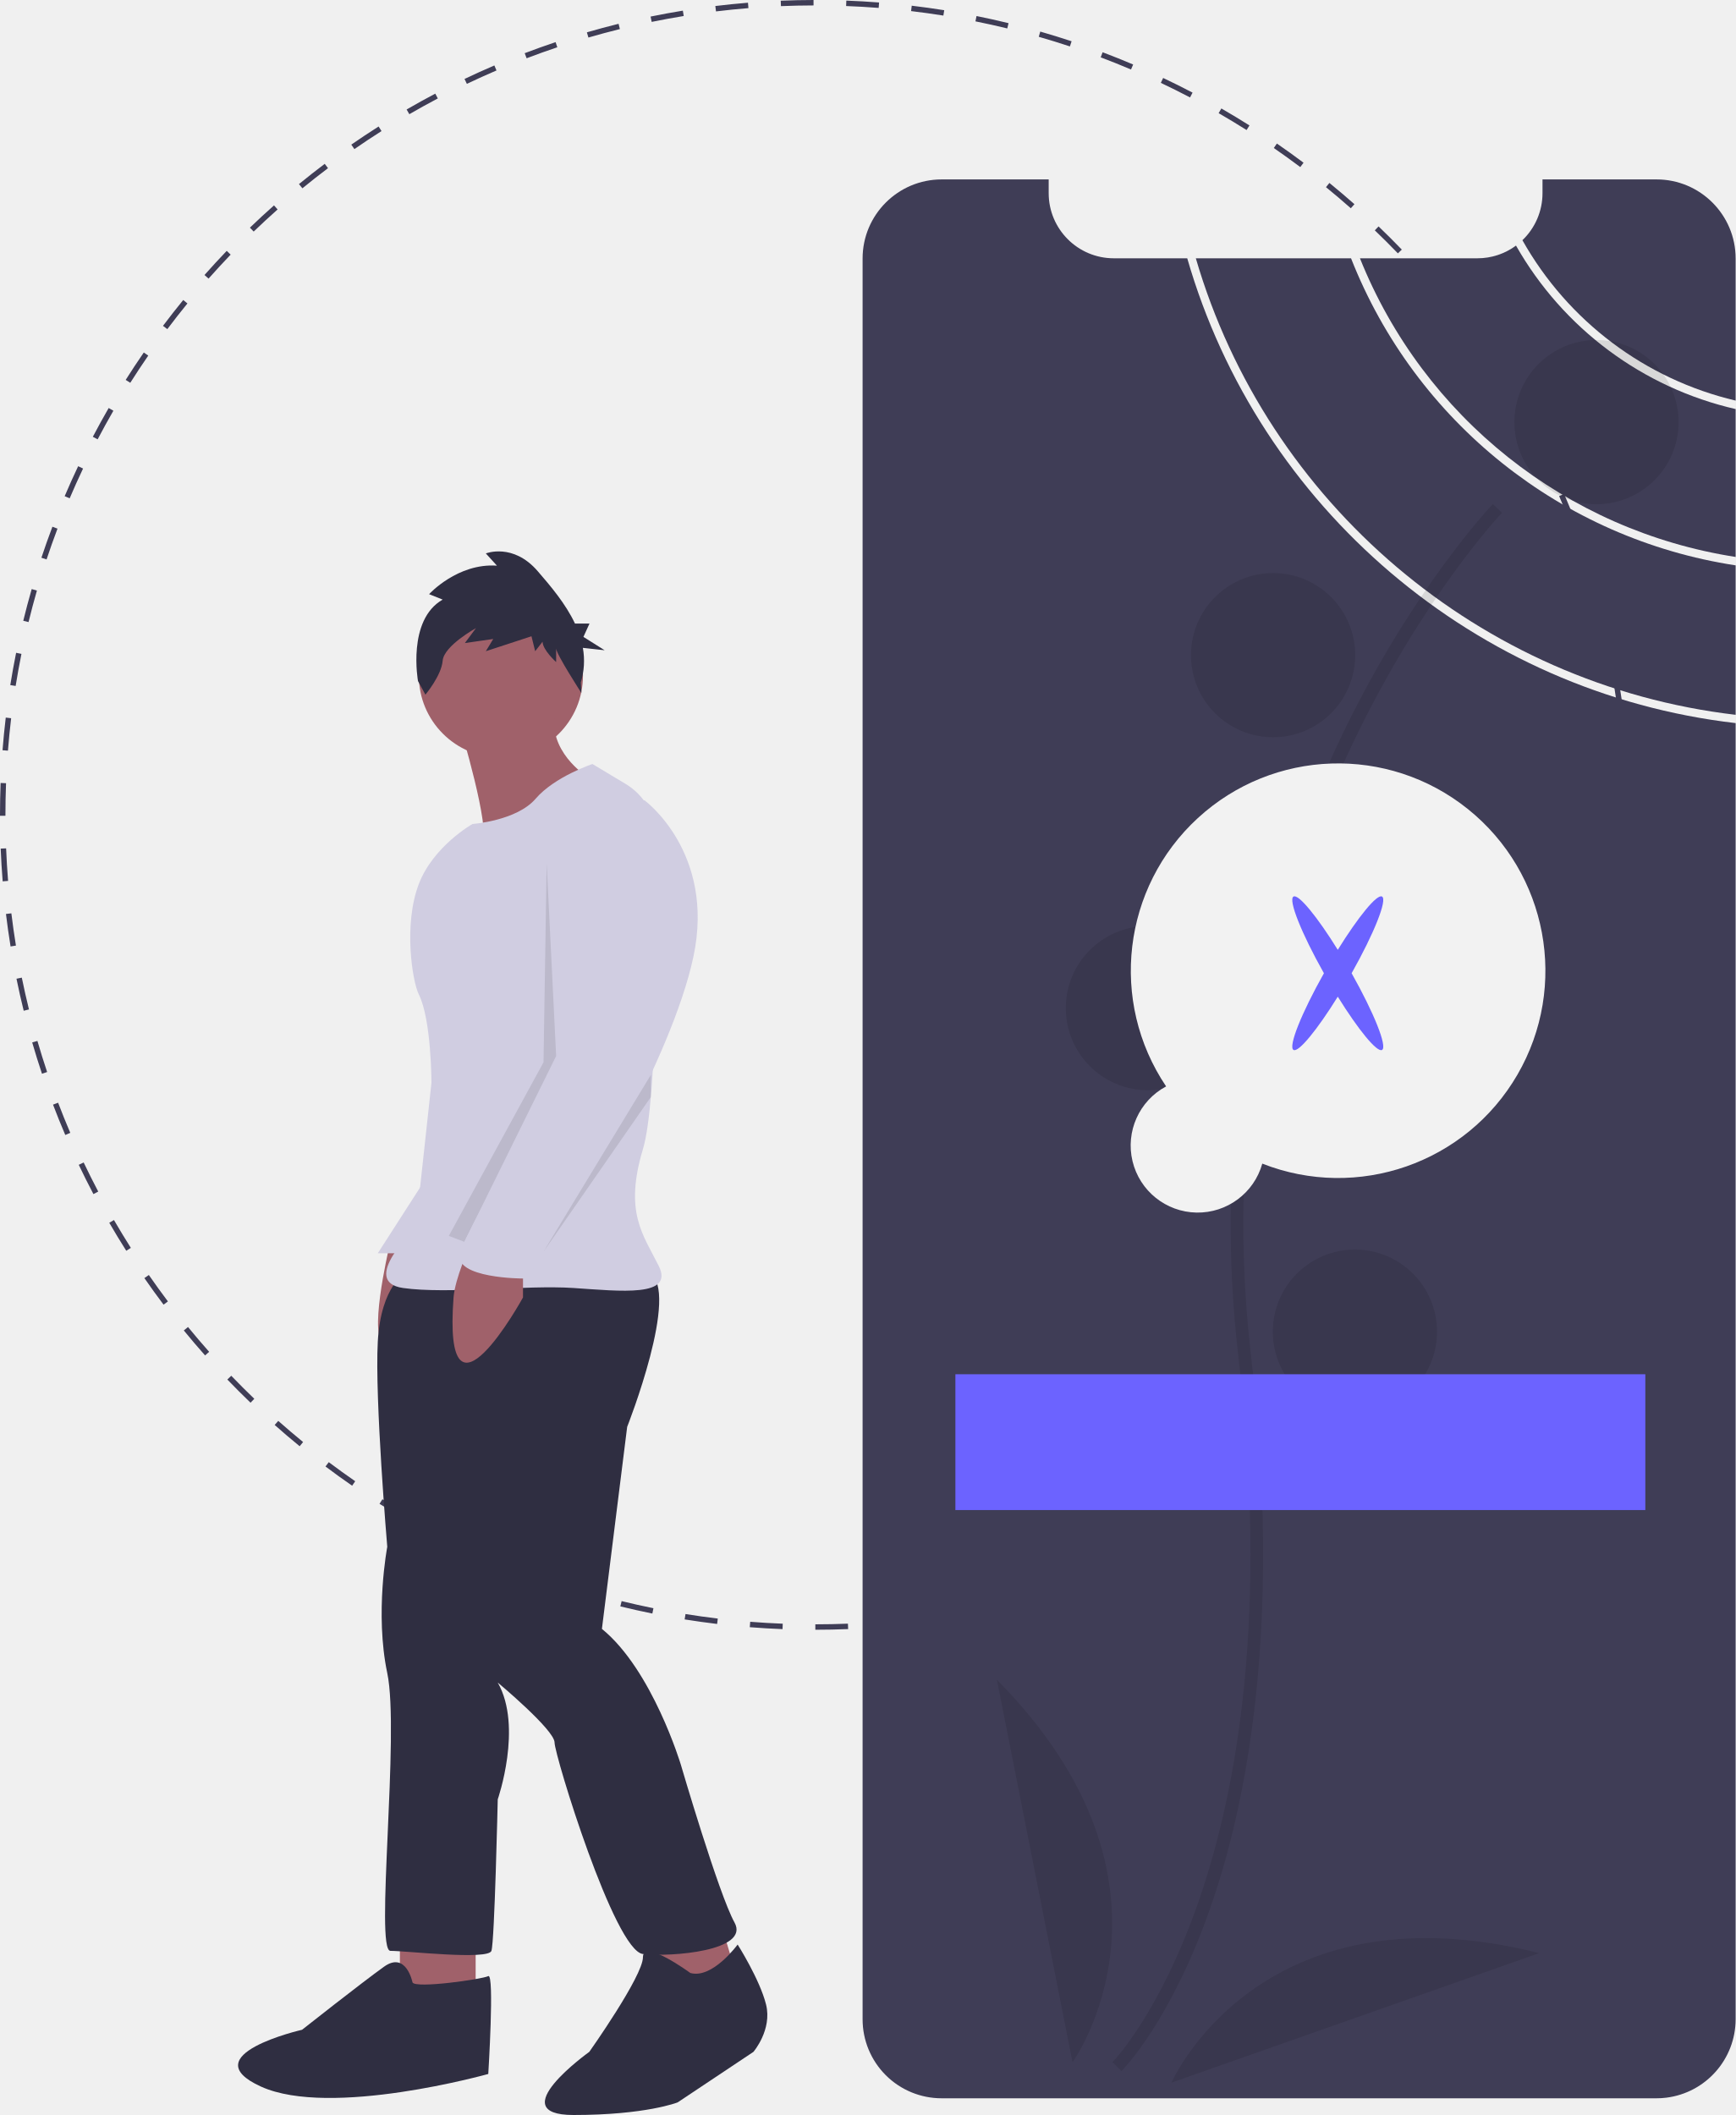
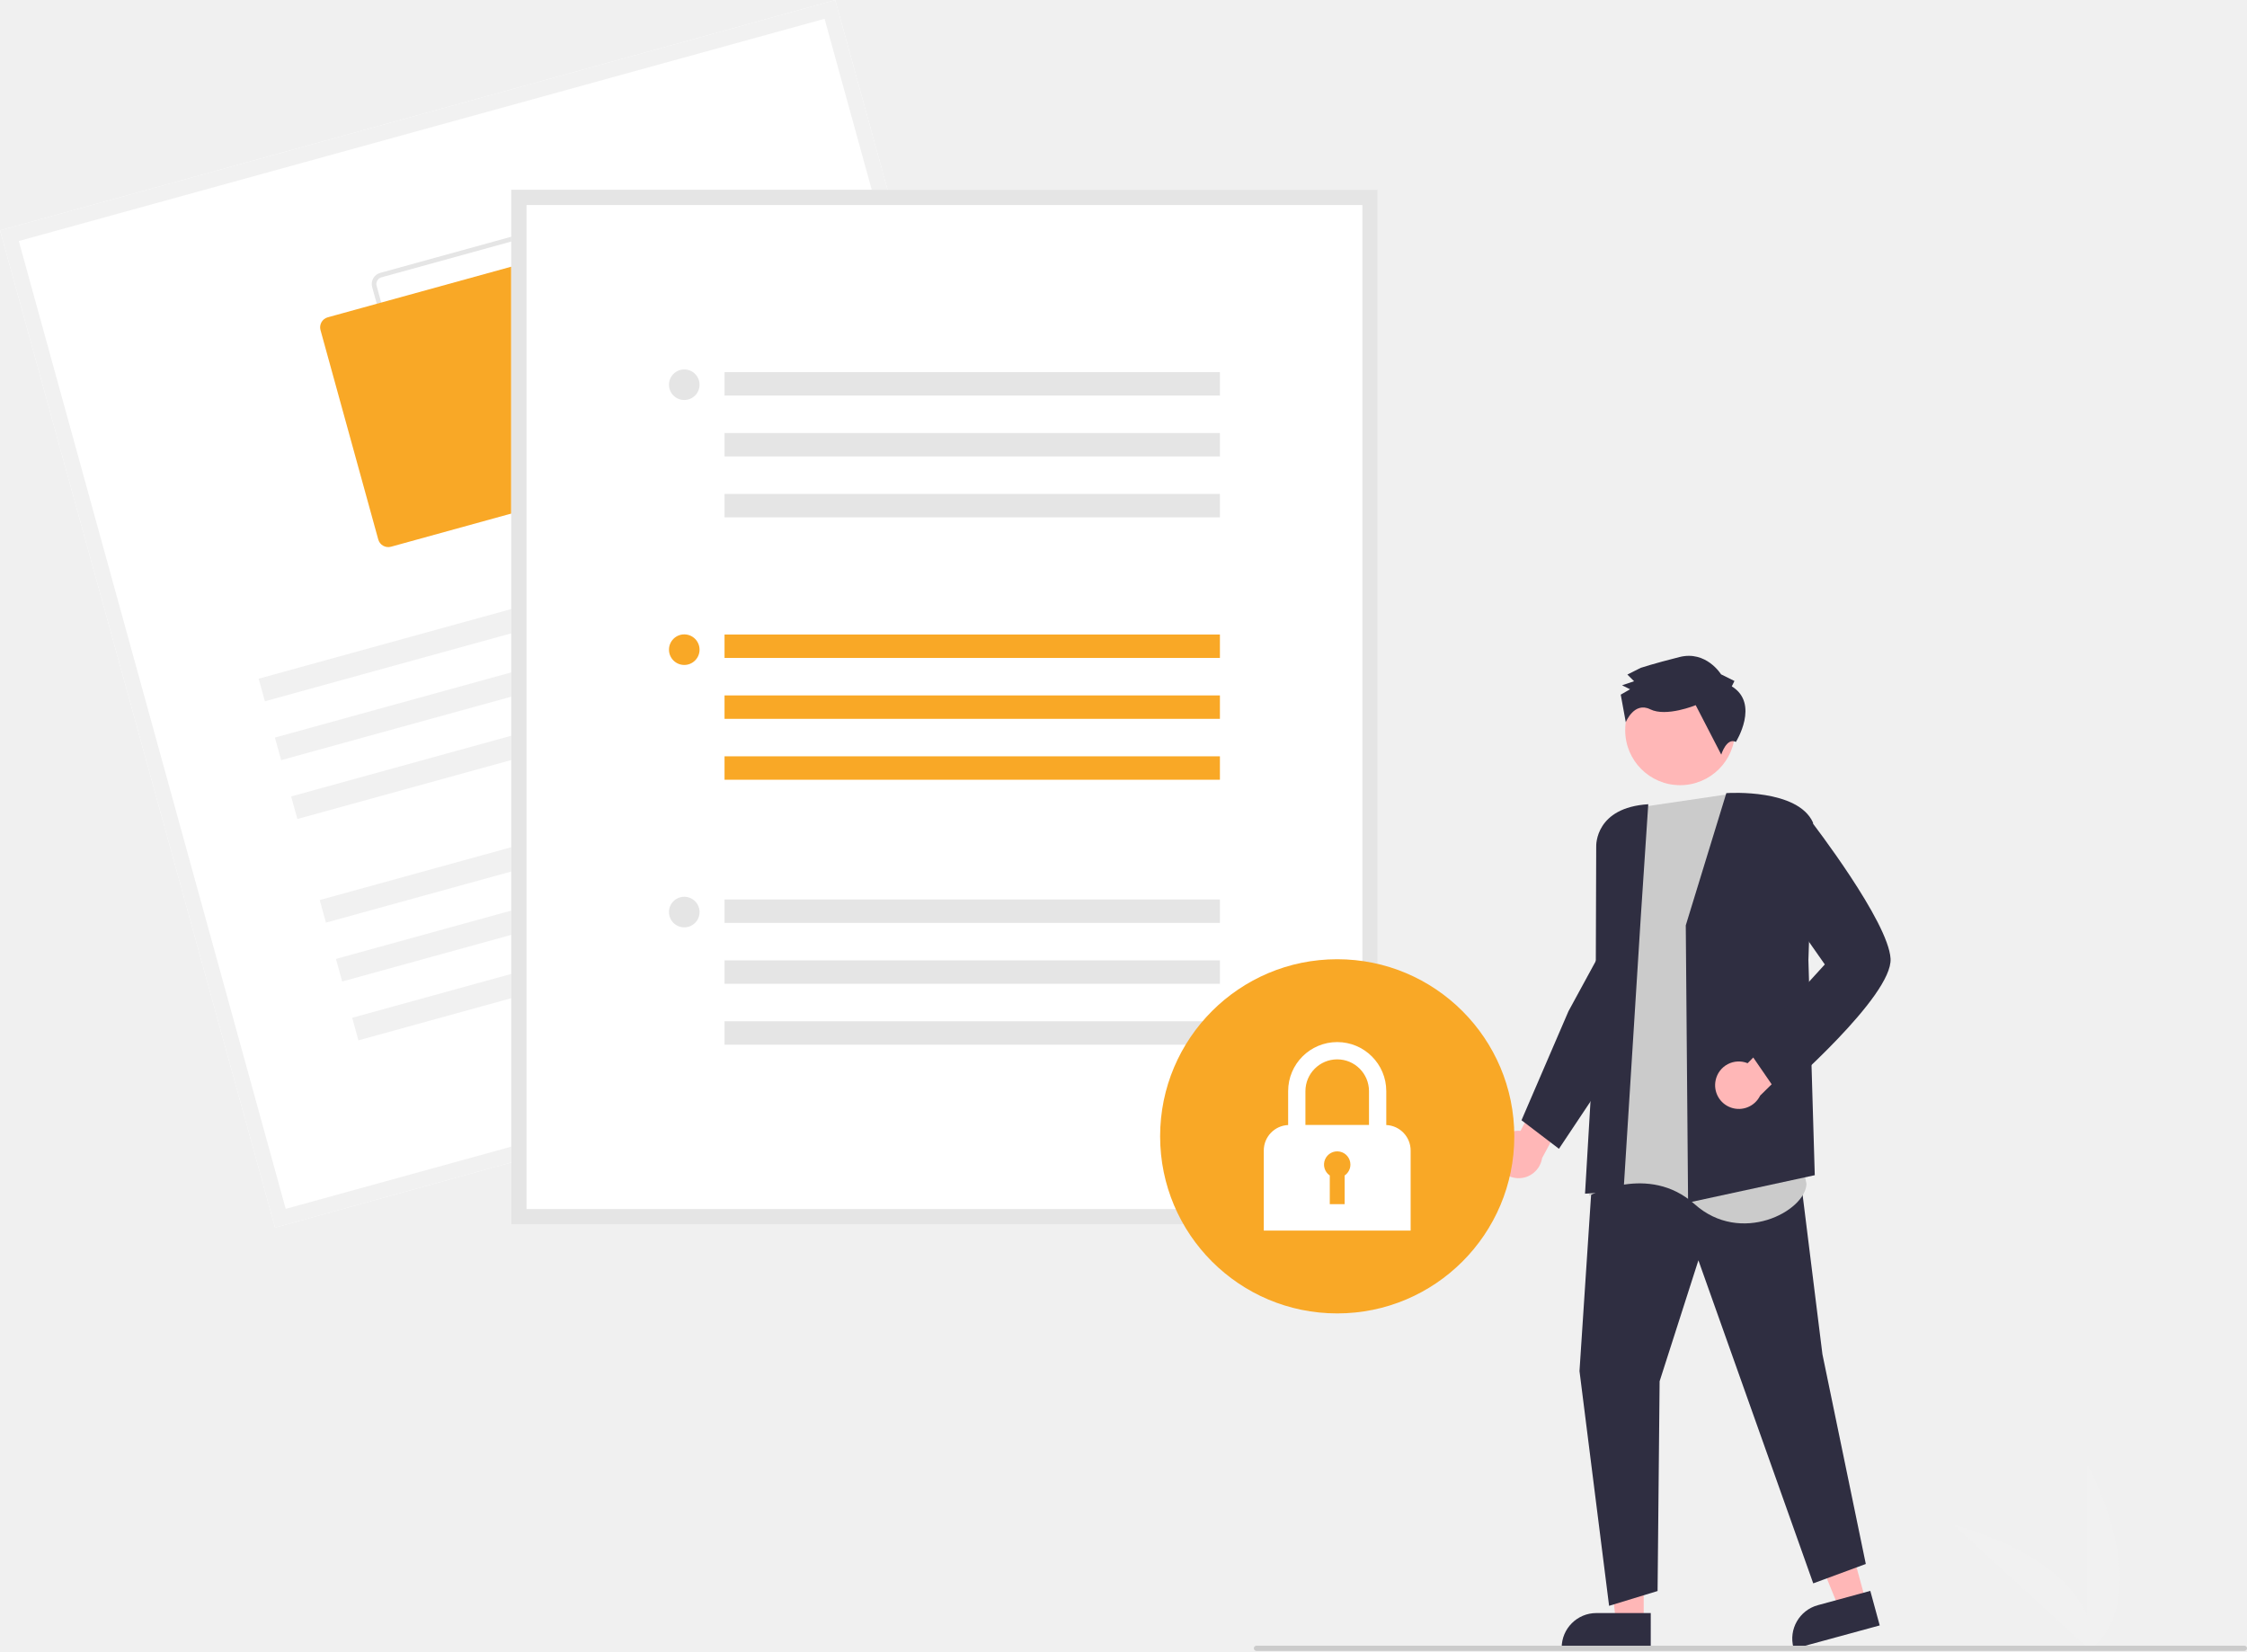
- <svg xmlns="http://www.w3.org/2000/svg" id="b7b1ce3f-9371-481d-b4de-9356facff7dd" data-name="Layer 1" width="638.975" height="778.645" viewBox="0 0 638.975 778.645">
-   <path d="M580.679,660.677l-0-2c3.977-.001,8.013-.083,11.999-.242l.08,1.998C588.745,660.594,584.682,660.676,580.679,660.677Zm-12.075-.231c-3.998-.156-8.055-.396-12.057-.711l.157-1.994c3.976.314,8.006.552,11.978.707Zm36.21-.737-.159-1.994c3.969-.317,7.985-.721,11.938-1.198l.24,1.986C612.854,658.983,608.81,659.388,604.814,659.708Zm-60.287-1.166c-3.988-.478-8.012-1.041-11.962-1.675l.317-1.975c3.923.63,7.921,1.189,11.882,1.663Zm84.265-1.729-.319-1.975c3.922-.634,7.894-1.359,11.803-2.154l.398,1.959C636.739,655.446,632.741,656.175,628.792,656.814Zm-108.112-2.103c-3.936-.797-7.902-1.685-11.789-2.636l.476-1.943c3.861.946,7.8,1.827,11.709,2.618Zm131.781-2.717-.479-1.941c3.873-.953,7.772-1.997,11.59-3.104l.557,1.922C660.284,649.985,656.359,651.035,652.461,651.994Zm-155.242-3.03c-3.856-1.113-7.738-2.318-11.536-3.582l.632-1.898c3.773,1.256,7.628,2.453,11.459,3.559Zm178.441-3.689-.634-1.896c3.775-1.262,7.577-2.618,11.301-4.033l.711,1.869C683.289,642.639,679.461,644.005,675.66,645.275Zm-201.39-3.952c-3.752-1.422-7.531-2.941-11.233-4.519l.784-1.84c3.677,1.566,7.432,3.076,11.159,4.487Zm223.94-4.612-.785-1.84c3.656-1.562,7.327-3.217,10.91-4.921l.859,1.807C705.587,633.471,701.891,635.138,698.21,636.71Zm-246.212-4.875c-3.633-1.725-7.275-3.545-10.825-5.411l.931-1.77c3.526,1.853,7.143,3.661,10.751,5.374Zm267.977-5.475-.932-1.77c3.522-1.854,7.051-3.802,10.486-5.789l1.002,1.73C727.072,622.533,723.521,624.494,719.975,626.361Zm-289.395-5.779c-3.485-2.015-6.966-4.122-10.347-6.264l1.07-1.689c3.357,2.127,6.815,4.221,10.277,6.223Zm310.269-6.299-1.07-1.689c3.353-2.124,6.715-4.35,9.993-6.616l1.137,1.645C747.609,609.904,744.224,612.145,740.849,614.283Zm-330.699-6.638c-3.307-2.285-6.606-4.664-9.805-7.071l1.202-1.598c3.178,2.391,6.455,4.754,9.74,7.024Zm350.547-7.084-1.203-1.598c3.171-2.385,6.346-4.874,9.437-7.399l1.266,1.549C767.084,595.655,763.888,598.16,760.696,600.561Zm-369.864-7.446c-3.105-2.537-6.201-5.172-9.203-7.832l1.326-1.496c2.982,2.642,6.058,5.26,9.142,7.779Zm388.558-7.827-1.326-1.496c2.979-2.641,5.946-5.378,8.817-8.135l1.385,1.443C785.377,579.874,782.391,582.629,779.391,585.287Zm-406.641-8.196c-2.885-2.771-5.759-5.645-8.543-8.539l1.441-1.387c2.766,2.876,5.621,5.73,8.487,8.482Zm424.061-8.531-1.441-1.387c2.757-2.867,5.496-5.833,8.143-8.816l1.496,1.328C802.344,562.687,799.586,565.673,796.811,568.56ZM356.013,559.681c-2.667-3.006-5.301-6.099-7.831-9.192l1.549-1.266c2.512,3.073,5.129,6.146,7.778,9.13Zm456.832-9.194-1.549-1.266c2.527-3.09,5.021-6.268,7.414-9.444l1.598,1.203C817.9,544.178,815.388,547.376,812.845,550.487Zm-472.116-9.492c-2.41-3.2-4.788-6.491-7.066-9.783l1.645-1.139c2.263,3.271,4.625,6.54,7.019,9.719ZM827.385,531.178l-1.645-1.137c2.271-3.285,4.504-6.654,6.634-10.014l1.689,1.07C831.919,524.48,829.672,527.871,827.385,531.178ZM326.996,521.155c-2.143-3.379-4.248-6.849-6.255-10.313l1.73-1.002c1.994,3.441,4.085,6.888,6.213,10.244Zm513.338-10.399-1.73-1.002c2.002-3.46,3.956-7,5.809-10.521l1.77.932C844.318,503.708,842.35,507.272,840.334,510.755ZM314.908,500.285c-1.863-3.538-3.681-7.164-5.401-10.777l1.806-.859c1.709,3.589,3.515,7.19,5.365,10.705Zm536.691-10.942-1.807-.859c1.712-3.602,3.375-7.289,4.941-10.961l1.84.785C854.996,482.004,853.322,485.717,851.599,489.343ZM304.546,478.528c-1.575-3.684-3.093-7.441-4.511-11.17l1.869-.711c1.409,3.702,2.917,7.436,4.481,11.094Zm556.553-11.452-1.87-.709c1.418-3.741,2.777-7.555,4.038-11.333l1.896.633C863.895,459.471,862.527,463.309,861.099,467.075ZM295.968,455.983c-1.273-3.802-2.485-7.682-3.602-11.53l1.921-.557c1.109,3.822,2.313,7.676,3.578,11.452Zm572.785-11.853-1.922-.555c1.104-3.816,2.146-7.716,3.098-11.592l1.941.477C870.912,436.363,869.863,440.289,868.753,444.13ZM289.236,432.785c-.961-3.895-1.854-7.858-2.656-11.783l1.96-.4c.796,3.898,1.683,7.837,2.637,11.705Zm585.277-12.11-1.961-.398c.791-3.896,1.514-7.867,2.148-11.804l1.975.318C876.036,412.754,875.309,416.752,874.513,420.675ZM284.404,409.12c-.641-3.948-1.211-7.972-1.695-11.959l1.985-.24c.48,3.961,1.047,7.957,1.684,11.879Zm593.953-12.293-1.986-.238c.476-3.959.877-7.976,1.191-11.938l1.994.158C879.238,388.799,878.835,392.842,878.357,396.827ZM281.496,385.145c-.323-3.995-.569-8.051-.731-12.058l1.998-.081c.162,3.979.406,8.009.727,11.978ZM880.275,372.754l-1.998-.079c.156-3.985.236-8.021.236-11.997l-.001-.663h2l.001.658C880.513,364.679,880.433,368.741,880.275,372.754ZM282.512,361.01h-2l0-.336c0-3.901.076-7.853.226-11.739l1.998.077c-.148,3.861-.224,7.786-.224,11.666Zm595.736-12.988c-.165-3.971-.413-8.001-.739-11.977l1.994-.163c.327,4.002.577,8.059.743,12.057ZM283.437,337.034l-1.994-.156c.314-4.005.714-8.049,1.187-12.021l1.986.236C284.146,329.039,283.75,333.056,283.437,337.034Zm592.855-12.925c-.482-3.944-1.053-7.94-1.697-11.877l1.975-.323c.647,3.963,1.223,7.986,1.707,11.958Zm-590.02-10.898-1.975-.316c.634-3.96,1.357-7.959,2.15-11.886l1.96.396C287.62,305.304,286.902,309.277,286.272,313.211Zm586.147-12.779c-.803-3.908-1.694-7.845-2.65-11.702l1.941-.481c.963,3.883,1.86,7.847,2.668,11.781ZM291.019,289.693l-1.943-.475c.951-3.893,1.996-7.82,3.105-11.675l1.922.553C293.001,281.926,291.964,285.827,291.019,289.693ZM866.647,277.145c-1.113-3.82-2.32-7.672-3.59-11.449l1.896-.637c1.277,3.802,2.493,7.68,3.613,11.526ZM297.655,266.637l-1.898-.631c1.266-3.808,2.629-7.648,4.052-11.414l1.871.707C300.266,259.039,298.912,262.854,297.655,266.637ZM859.004,254.403c-1.421-3.72-2.933-7.451-4.493-11.09l1.838-.788c1.571,3.663,3.094,7.419,4.524,11.164ZM306.162,244.137l-1.841-.783c1.572-3.695,3.242-7.41,4.963-11.04l1.807.856C309.382,236.777,307.723,240.467,306.162,244.137Zm543.409-11.728c-1.712-3.585-3.521-7.185-5.376-10.699l1.768-.934c1.869,3.538,3.69,7.162,5.413,10.771Zm-533.111-9.995-1.771-.929c1.864-3.553,3.828-7.119,5.836-10.598l1.732,1C320.263,215.344,318.312,218.886,316.461,222.415Zm521.928-11.181c-2-3.443-4.094-6.887-6.225-10.238l1.688-1.073c2.146,3.374,4.253,6.841,6.267,10.307Zm-509.915-9.626-1.69-1.069c2.146-3.392,4.389-6.786,6.668-10.087l1.646,1.136C332.834,194.867,330.606,198.238,328.474,201.608ZM825.53,191.013c-2.269-3.269-4.634-6.537-7.029-9.71l1.596-1.205c2.412,3.195,4.793,6.484,7.076,9.776Zm-483.414-9.17-1.599-1.201c2.41-3.208,4.917-6.409,7.452-9.516l1.55,1.265C347.002,175.476,344.511,178.657,342.117,181.843Zm468.969-9.964c-2.522-3.078-5.144-6.146-7.788-9.121l1.494-1.329c2.663,2.995,5.301,6.084,7.841,9.183Zm-453.791-8.634-1.497-1.325c2.655-3,5.41-5.989,8.187-8.885l1.443,1.385C362.67,157.295,359.933,160.265,357.295,163.244Zm437.854-9.292c-2.768-2.872-5.626-5.722-8.497-8.473l1.384-1.444c2.89,2.77,5.768,5.639,8.553,8.53ZM373.906,145.928l-1.387-1.441c2.886-2.777,5.87-5.535,8.868-8.198l1.328,1.495C379.737,140.429,376.773,143.169,373.906,145.928Zm403.917-8.577c-2.988-2.642-6.067-5.256-9.15-7.77l1.264-1.55c3.104,2.53,6.203,5.162,9.211,7.822ZM391.841,130l-1.268-1.547c3.103-2.542,6.296-5.051,9.491-7.459l1.204,1.597C398.095,124.983,394.923,127.476,391.841,130Zm367.374-7.817c-3.19-2.395-6.471-4.754-9.747-7.014l1.135-1.646c3.299,2.275,6.601,4.65,9.813,7.061Zm-348.231-6.618-1.14-1.644c3.297-2.285,6.679-4.529,10.053-6.672l1.072,1.688C417.618,111.066,414.258,113.296,410.984,115.565Zm328.459-7.015c-3.372-2.13-6.832-4.219-10.285-6.21l1-1.732c3.475,2.004,6.958,4.107,10.354,6.251ZM431.211,102.72l-1.003-1.73c3.458-2.005,7.008-3.97,10.55-5.839l.934,1.769C438.172,98.776,434.646,100.727,431.211,102.72Zm287.419-6.171c-3.532-1.851-7.151-3.655-10.758-5.362l.855-1.808c3.631,1.719,7.275,3.535,10.83,5.398Zm-266.238-5-.861-1.806c3.606-1.719,7.3-3.39,10.979-4.966l.787,1.838C459.644,88.18,455.974,89.84,452.392,91.549ZM696.903,86.263c-3.676-1.561-7.432-3.066-11.164-4.476l.707-1.871c3.757,1.418,7.539,2.935,11.238,4.506ZM474.391,82.128l-.712-1.869c3.742-1.427,7.568-2.797,11.372-4.073l.636,1.896C481.908,79.349,478.108,80.711,474.391,82.128Zm200.007-4.36c-3.779-1.253-7.636-2.446-11.463-3.545l.553-1.922c3.853,1.106,7.734,2.307,11.539,3.569Zm-177.26-3.271-.559-1.92c3.846-1.119,7.771-2.175,11.665-3.138l.48,1.941C504.857,72.338,500.958,73.387,497.138,74.497ZM651.338,71.145c-3.861-.942-7.802-1.818-11.712-2.605l.395-1.961c3.937.792,7.904,1.675,11.791,2.623ZM520.427,68.738l-.401-1.959c3.921-.803,7.918-1.537,11.88-2.183l.322,1.974C528.292,67.211,524.322,67.941,520.427,68.738Zm107.39-2.326c-3.933-.627-7.932-1.183-11.885-1.65l.235-1.986c3.979.471,8.005,1.03,11.964,1.662ZM544.107,64.879l-.242-1.985c3.979-.484,8.021-.895,12.017-1.219l.162,1.993C552.074,63.99,548.058,64.397,544.107,64.879Zm59.886-1.29c-3.965-.309-7.995-.542-11.979-.693l.076-1.999c4.01.152,8.066.387,12.058.698Zm-35.972-.655-.082-1.998c3.999-.165,8.062-.252,12.076-.259l.003,2C576.03,62.684,571.993,62.771,568.02,62.934Z" transform="translate(-280.5124 -60.67753)" fill="#3f3d56" />
-   <path d="M919.488,265.719v-54.44a125.247,125.247,0,0,1-80.859-60.189l-.001.001a23.789,23.789,0,0,1-14.22,4.68H781.179A178.549,178.549,0,0,0,919.488,265.719Z" transform="translate(-280.5124 -60.67753)" fill="#3f3d56" />
-   <path d="M919.488,208.159V155.861a29.121,29.121,0,0,0-29.13-29.13h-41.97v5.05a23.917,23.917,0,0,1-7.399,17.329A122.298,122.298,0,0,0,919.488,208.159Z" transform="translate(-280.5124 -60.67753)" fill="#3f3d56" />
-   <path d="M717.599,155.771H690.568a23.987,23.987,0,0,1-23.98-23.99v-5.05h-39.38a29.128,29.128,0,0,0-29.13,29.13v648.2a29.079,29.079,0,0,0,29.13,29.11h263.15a28.362,28.362,0,0,0,3.59-.22,29.146,29.146,0,0,0,25.54-28.89V326.889C823.779,315.798,744.029,247.509,717.599,155.771Z" transform="translate(-280.5124 -60.67753)" fill="#3f3d56" />
-   <path d="M777.899,155.771H720.759c26.301,90.039,104.68,157.028,198.729,168.068V268.819A181.668,181.668,0,0,1,777.899,155.771Z" transform="translate(-280.5124 -60.67753)" fill="#3f3d56" />
-   <path d="M693.367,823.15c.725-.72,17.928-18.142,32.511-59.48,13.378-37.926,26.878-104.061,15.213-203.762-22.1-188.876,91.228-309.247,92.377-310.441l-3.355-3.221c-.291.303-29.429,30.933-55.354,84.706a416.28,416.28,0,0,0-38.288,229.497C758.533,749.003,690.773,819.168,690.086,819.855Z" transform="translate(-280.5124 -60.67753)" opacity="0.1" />
-   <circle cx="587.753" cy="155.402" r="30.222" opacity="0.1" />
-   <circle cx="468.688" cy="241.199" r="30.222" opacity="0.1" />
-   <circle cx="514.279" cy="328.909" r="30.222" opacity="0.1" />
-   <circle cx="422.603" cy="371.139" r="30.222" opacity="0.1" />
-   <circle cx="498.814" cy="490.256" r="30.222" opacity="0.1" />
-   <path d="M675.366,819.9s47.006-65.102-27.84-140.81Z" transform="translate(-280.5124 -60.67753)" opacity="0.1" />
-   <path d="M711.794,827.405s32.127-73.591,135.385-47.681Z" transform="translate(-280.5124 -60.67753)" opacity="0.1" />
-   <rect x="351.73" y="505.935" width="254" height="50" fill="#6c63ff" />
-   <path d="M709.82,460.64a76.314,76.314,0,1,1,35.408,28.43A24.686,24.686,0,1,1,709.82,460.64Z" transform="translate(-280.5124 -60.67753)" fill="#f2f2f2" />
-   <path d="M789.316,390.749c-1.817-1.049-8.701,7.363-16.3,19.607-7.599-12.243-14.483-20.656-16.3-19.607-2.018,1.165,2.948,13.585,11.2,28.232-8.252,14.648-13.219,27.067-11.2,28.232,1.817,1.049,8.701-7.363,16.3-19.607,7.599,12.243,14.483,20.656,16.3,19.607,2.018-1.165-2.948-13.585-11.2-28.232C786.368,404.334,791.334,391.914,789.316,390.749Z" transform="translate(-280.5124 -60.67753)" fill="#6c63ff" />
-   <path d="M423.666,520.331s-8.135,34.862-1.162,34.862,20.918-16.269,20.918-16.269v-9.297Z" transform="translate(-280.5124 -60.67753)" fill="#a0616a" />
-   <polygon points="160.004 428.858 139.086 461.396 154.193 461.396 160.004 428.858" fill="#d0cde1" />
-   <rect x="147.221" y="712.406" width="27.89" height="23.242" fill="#a0616a" />
-   <polygon points="236.701 708.92 242.512 735.648 271.564 728.675 264.591 705.434 236.701 708.92" fill="#a0616a" />
-   <path d="M430.058,529.046s-9.297,4.648-10.459,25.566,3.486,75.535,3.486,75.535-4.648,24.404,0,46.483-4.648,102.263,1.162,102.263,36.025,3.486,37.187,0,2.324-55.78,2.324-55.78,9.297-26.728,0-42.997c0,0,20.918,17.431,20.918,22.08s22.08,76.698,32.538,77.86,39.511-1.162,33.7-11.621-19.755-58.104-19.755-58.104S520.7,675.469,502.107,660.362l9.297-74.373s19.755-49.97,8.135-56.942S430.058,529.046,430.058,529.046Z" transform="translate(-280.5124 -60.67753)" fill="#2f2e41" />
-   <circle cx="184.408" cy="248.735" r="30.214" fill="#a0616a" />
-   <path d="M449.813,328.006s11.621,38.349,8.135,42.997S495.134,345.437,495.134,345.437s-15.107-10.459-9.297-25.566Z" transform="translate(-280.5124 -60.67753)" fill="#a0616a" />
-   <path d="M498.62,341.951s-13.945,4.648-20.918,12.783-23.242,9.297-23.242,9.297S440.079,372.13,434.706,386.11c-5.727,14.899-2.398,35.877,0,40.673,4.648,9.297,4.648,32.538,4.648,32.538L433.544,512.777s-20.918,19.755-4.648,22.08,45.321-1.162,62.752,0,37.187,3.486,31.376-8.135-12.783-19.755-5.81-42.997c5.456-18.187,5.22-86.187,4.859-114.903A23.118,23.118,0,0,0,510.845,349.286Z" transform="translate(-280.5124 -60.67753)" fill="#d0cde1" />
-   <path d="M453.299,519.75s-5.287,11.64-5.81,18.593c-4.067,54.037,25.566,0,25.566,0v-9.297Z" transform="translate(-280.5124 -60.67753)" fill="#a0616a" />
-   <path d="M534.645,787.029s-17.431-12.783-17.431-5.81-19.755,34.862-19.755,34.862-32.538,23.242-5.81,23.242,38.349-4.648,38.349-4.648l27.89-18.593s6.973-8.135,4.648-17.431S552.076,776.57,552.076,776.57,542.78,789.353,534.645,787.029Z" transform="translate(-280.5124 -60.67753)" fill="#2f2e41" />
-   <path d="M432.382,790.515s-2.324-11.621-10.459-5.81-30.214,23.242-30.214,23.242-40.673,9.297-15.107,20.918,83.67-4.648,83.67-4.648,2.324-37.187,0-36.025S433.544,792.839,432.382,790.515Z" transform="translate(-280.5124 -60.67753)" fill="#2f2e41" />
-   <polygon points="201.258 317.879 204.744 388.766 170.963 457.185 165.233 455.005 200.096 391.09 201.258 317.879" opacity="0.1" />
-   <path d="M509.079,357.058l8.716-1.743s26.147,19.174,18.012,57.523-44.159,96.453-44.159,96.453-8.135,10.459-10.459,12.783-6.973,0-4.648,3.486-3.486,5.81-3.486,5.81-25.566,0-23.242-9.297,41.835-75.535,41.835-75.535l-5.81-61.59S481.189,354.734,509.079,357.058Z" transform="translate(-280.5124 -60.67753)" fill="#d0cde1" />
-   <polygon points="239.607 403.873 239.607 395.738 200.096 460.815 239.607 403.873" opacity="0.1" />
-   <path d="M443.481,281.423l-4.995-2s10.444-11.498,24.975-10.498l-4.087-4.499s9.99-3.999,19.072,6.499c4.774,5.519,10.298,12.006,13.741,19.313h5.349l-2.233,4.916,7.814,4.916-8.02-.883a27.202,27.202,0,0,1-.759,12.732l.215,3.886s-9.297-14.384-9.297-16.384v4.999s-4.995-4.499-4.995-7.499l-2.724,3.499-1.362-5.499-16.801,5.499,2.724-4.499-10.444,1.5,4.087-5.499s-11.806,6.499-12.26,11.998-6.357,12.498-6.357,12.498l-2.724-4.999S430.312,288.922,443.481,281.423Z" transform="translate(-280.5124 -60.67753)" fill="#2f2e41" />
+ <svg xmlns="http://www.w3.org/2000/svg" data-name="Layer 1" width="866.524" height="637.056" viewBox="0 0 866.524 637.056">
+   <path d="M971.738,768.528v-72.34S999.93,747.474,971.738,768.528Z" transform="translate(-166.7382 -131.4719)" fill="#f1f1f1" />
+   <path d="M973.48,768.515,920.19,719.594S977.035,733.51,973.48,768.515Z" transform="translate(-166.7382 -131.4719)" fill="#f1f1f1" />
+   <path d="M743.266,577.442a9.095,9.095,0,0,1,9.851-9.872l9.607-18.431,12.624,3.106-13.932,25.838a9.145,9.145,0,0,1-18.15-.641Z" transform="translate(-166.7382 -131.4719)" fill="#ffb7b7" />
+   <polygon points="633.871 625.527 623.218 625.526 618.15 584.437 633.873 584.438 633.871 625.527" fill="#ffb7b7" />
+   <path d="M803.326,767.325l-34.349-.001v-.434a13.37,13.37,0,0,1,13.37-13.369h.001l20.979.001Z" transform="translate(-166.7382 -131.4719)" fill="#2f2e41" />
+   <polygon points="719.549 617.569 709.271 620.371 693.57 582.063 708.739 577.927 719.549 617.569" fill="#ffb7b7" />
+   <path d="M891.625,758.288,858.486,767.325l-.114-.419a13.37,13.37,0,0,1,9.381-16.416l.001-0L887.993,744.97Z" transform="translate(-166.7382 -131.4719)" fill="#2f2e41" />
+   <polygon points="614.423 448.033 609.109 528.727 620.524 619.261 639.221 613.554 640.009 532.663 654.966 486.018 699.25 610.602 719.521 603.123 702.792 522.232 693.345 446.262 614.423 448.033" fill="#2f2e41" />
+   <path d="M832.823,437.806,801.337,442.449,789.994,453.667l-3.522,40.307,2.187,35.702-9.119,62.959s22.93-12.729,40.701,3.205,42.635,2.816,43.147-7.784Z" transform="translate(-166.7382 -131.4719)" fill="#cbcbcb" />
+   <path d="M816.834,488.357l-0-.045,15.641-50.984.202-.013c1.113-.072,27.337-1.618,33.202,11.33l.028.062-1.782,52.983,2.454,82.979-48.501,10.505-.353.077Z" transform="translate(-166.7382 -131.4719)" fill="#2f2e41" />
+   <path d="M799.501,484.833l2.869-43.221c-20.407,1.269-20.099,15.738-20.076,16.369l-.223,64.65-4.087,69.164,14.86-1.114Z" transform="translate(-166.7382 -131.4719)" fill="#2f2e41" />
+   <path d="M753.485,563.477l18.117-42.047L784.248,498.208l6.602,41.889-22.922,34.384Z" transform="translate(-166.7382 -131.4719)" fill="#2f2e41" />
+   <path d="M828.36,548.006a9.095,9.095,0,0,1,12.325-6.526l14.616-14.777,11.146,6.692L845.514,553.973A9.145,9.145,0,0,1,828.36,548.006Z" transform="translate(-166.7382 -131.4719)" fill="#ffb7b7" />
+   <path d="M840.651,536.085,870.452,503.393,850.726,475.244l2.03-13.762L864.383,447.12l.227.293c1.239,1.604,30.362,39.439,31.198,53.763.839,14.376-41.021,50.742-42.803,52.282l-.248.214Z" transform="translate(-166.7382 -131.4719)" fill="#2f2e41" />
+   <circle cx="647.916" cy="281.612" r="21.181" fill="#ffb7b7" />
+   <path d="M834.576,396.15l1.027-2.067-5.167-2.567s-5.7-9.274-16.014-6.668-14.955,4.166-14.955,4.166l-5.154,2.593,2.587,2.574-4.64,1.56,3.1,1.54-3.607,2.073,1.942,10.628s3.225-8.061,9.425-4.981,17.541-1.592,17.541-1.592l9.853,19.069s2.033-6.684,5.657-4.902C836.171,417.577,845.43,402.831,834.576,396.15Z" transform="translate(-166.7382 -131.4719)" fill="#2f2e41" />
+   <path d="M594.907,516.07,272.805,604.901,166.738,220.303l322.102-88.831Z" transform="translate(-166.7382 -131.4719)" fill="#fff" />
+   <path d="M594.907,516.07,272.805,604.901,166.738,220.303l322.102-88.831ZM276.92,597.651l310.738-85.697-102.932-373.233-310.738,85.697Z" transform="translate(-166.7382 -131.4719)" fill="#f1f1f1" />
+   <path d="M418.744,303.765l-80.741,22.267a4.46,4.46,0,0,1-5.479-3.11l-22.267-80.741a4.46,4.46,0,0,1,3.11-5.479l80.741-22.267a4.46,4.46,0,0,1,5.479,3.11l22.267,80.741A4.46,4.46,0,0,1,418.744,303.765ZM313.841,238.42a2.676,2.676,0,0,0-1.866,3.288l22.267,80.741a2.676,2.676,0,0,0,3.288,1.866l80.741-22.267a2.676,2.676,0,0,0,1.866-3.288l-22.267-80.741a2.676,2.676,0,0,0-3.288-1.866Z" transform="translate(-166.7382 -131.4719)" fill="#e5e5e5" />
+   <path d="M398.277,320.039l-80.741,22.267a4.014,4.014,0,0,1-4.931-2.799L290.337,258.766a4.014,4.014,0,0,1,2.799-4.931l80.741-22.267a4.014,4.014,0,0,1,4.931,2.799l22.267,80.741A4.014,4.014,0,0,1,398.277,320.039Z" transform="translate(-166.7382 -131.4719)" fill="#f9a826" />
+   <rect x="263.489" y="361.969" width="233.728" height="9.032" transform="translate(-250.4837 -17.16149) rotate(-15.41811)" fill="#f1f1f1" />
+   <rect x="269.75" y="384.671" width="233.728" height="9.032" transform="translate(-256.294 -14.67996) rotate(-15.41811)" fill="#f1f1f1" />
+   <rect x="276.011" y="407.372" width="233.728" height="9.032" transform="translate(-262.1042 -12.19843) rotate(-15.41811)" fill="#f1f1f1" />
+   <rect x="287.03" y="447.328" width="233.728" height="9.032" transform="translate(-272.3302 -7.83093) rotate(-15.41811)" fill="#f1f1f1" />
+   <rect x="293.291" y="470.03" width="233.728" height="9.032" transform="translate(-278.1405 -5.34939) rotate(-15.41811)" fill="#f1f1f1" />
+   <rect x="299.552" y="492.732" width="233.728" height="9.032" transform="translate(-283.9507 -2.86786) rotate(-15.41811)" fill="#f1f1f1" />
+   <path d="M698.014,603.616H363.887V204.661H698.014Z" transform="translate(-166.7382 -131.4719)" fill="#fff" />
+   <path d="M698.014,603.616H363.887V204.661H698.014Zm-328.233-5.895H692.12V210.555H369.782Z" transform="translate(-166.7382 -131.4719)" fill="#e5e5e5" />
+   <rect x="279.408" y="244.695" width="191.034" height="9.032" fill="#f9a826" />
+   <rect x="279.408" y="268.178" width="191.034" height="9.032" fill="#f9a826" />
+   <rect x="279.408" y="291.661" width="191.034" height="9.032" fill="#f9a826" />
+   <circle cx="263.877" cy="250.534" r="5.895" fill="#f9a826" />
+   <rect x="279.408" y="143.505" width="191.034" height="9.032" fill="#e5e5e5" />
+   <rect x="279.408" y="166.989" width="191.034" height="9.032" fill="#e5e5e5" />
+   <rect x="279.408" y="190.472" width="191.034" height="9.032" fill="#e5e5e5" />
+   <circle cx="263.877" cy="148.362" r="5.895" fill="#e5e5e5" />
+   <rect x="279.408" y="346.867" width="191.034" height="9.032" fill="#e5e5e5" />
+   <rect x="279.408" y="370.35" width="191.034" height="9.032" fill="#e5e5e5" />
+   <rect x="279.408" y="393.833" width="191.034" height="9.032" fill="#e5e5e5" />
+   <circle cx="263.877" cy="351.723" r="5.895" fill="#e5e5e5" />
+   <circle cx="515.677" cy="438.205" r="68.293" fill="#f9a826" />
+   <path d="M701.336,565.32V552.253a18.921,18.921,0,1,0-37.842,0v13.067a9.838,9.838,0,0,0-9.396,9.823v30.879h56.634V575.144A9.838,9.838,0,0,0,701.336,565.32ZM682.415,539.994a12.273,12.273,0,0,1,12.258,12.259v13.044H670.157V552.253A12.273,12.273,0,0,1,682.415,539.994Z" transform="translate(-166.7382 -131.4719)" fill="#fff" />
+   <path d="M687.506,580.569a5.091,5.091,0,1,0-7.954,4.207v11.065H685.278v-11.065A5.084,5.084,0,0,0,687.506,580.569Z" transform="translate(-166.7382 -131.4719)" fill="#f9a826" />
+   <path d="M1032.262,768.122h-381a1,1,0,0,1,0-2h381a1,1,0,0,1,0,2Z" transform="translate(-166.7382 -131.4719)" fill="#cbcbcb" />
</svg>
